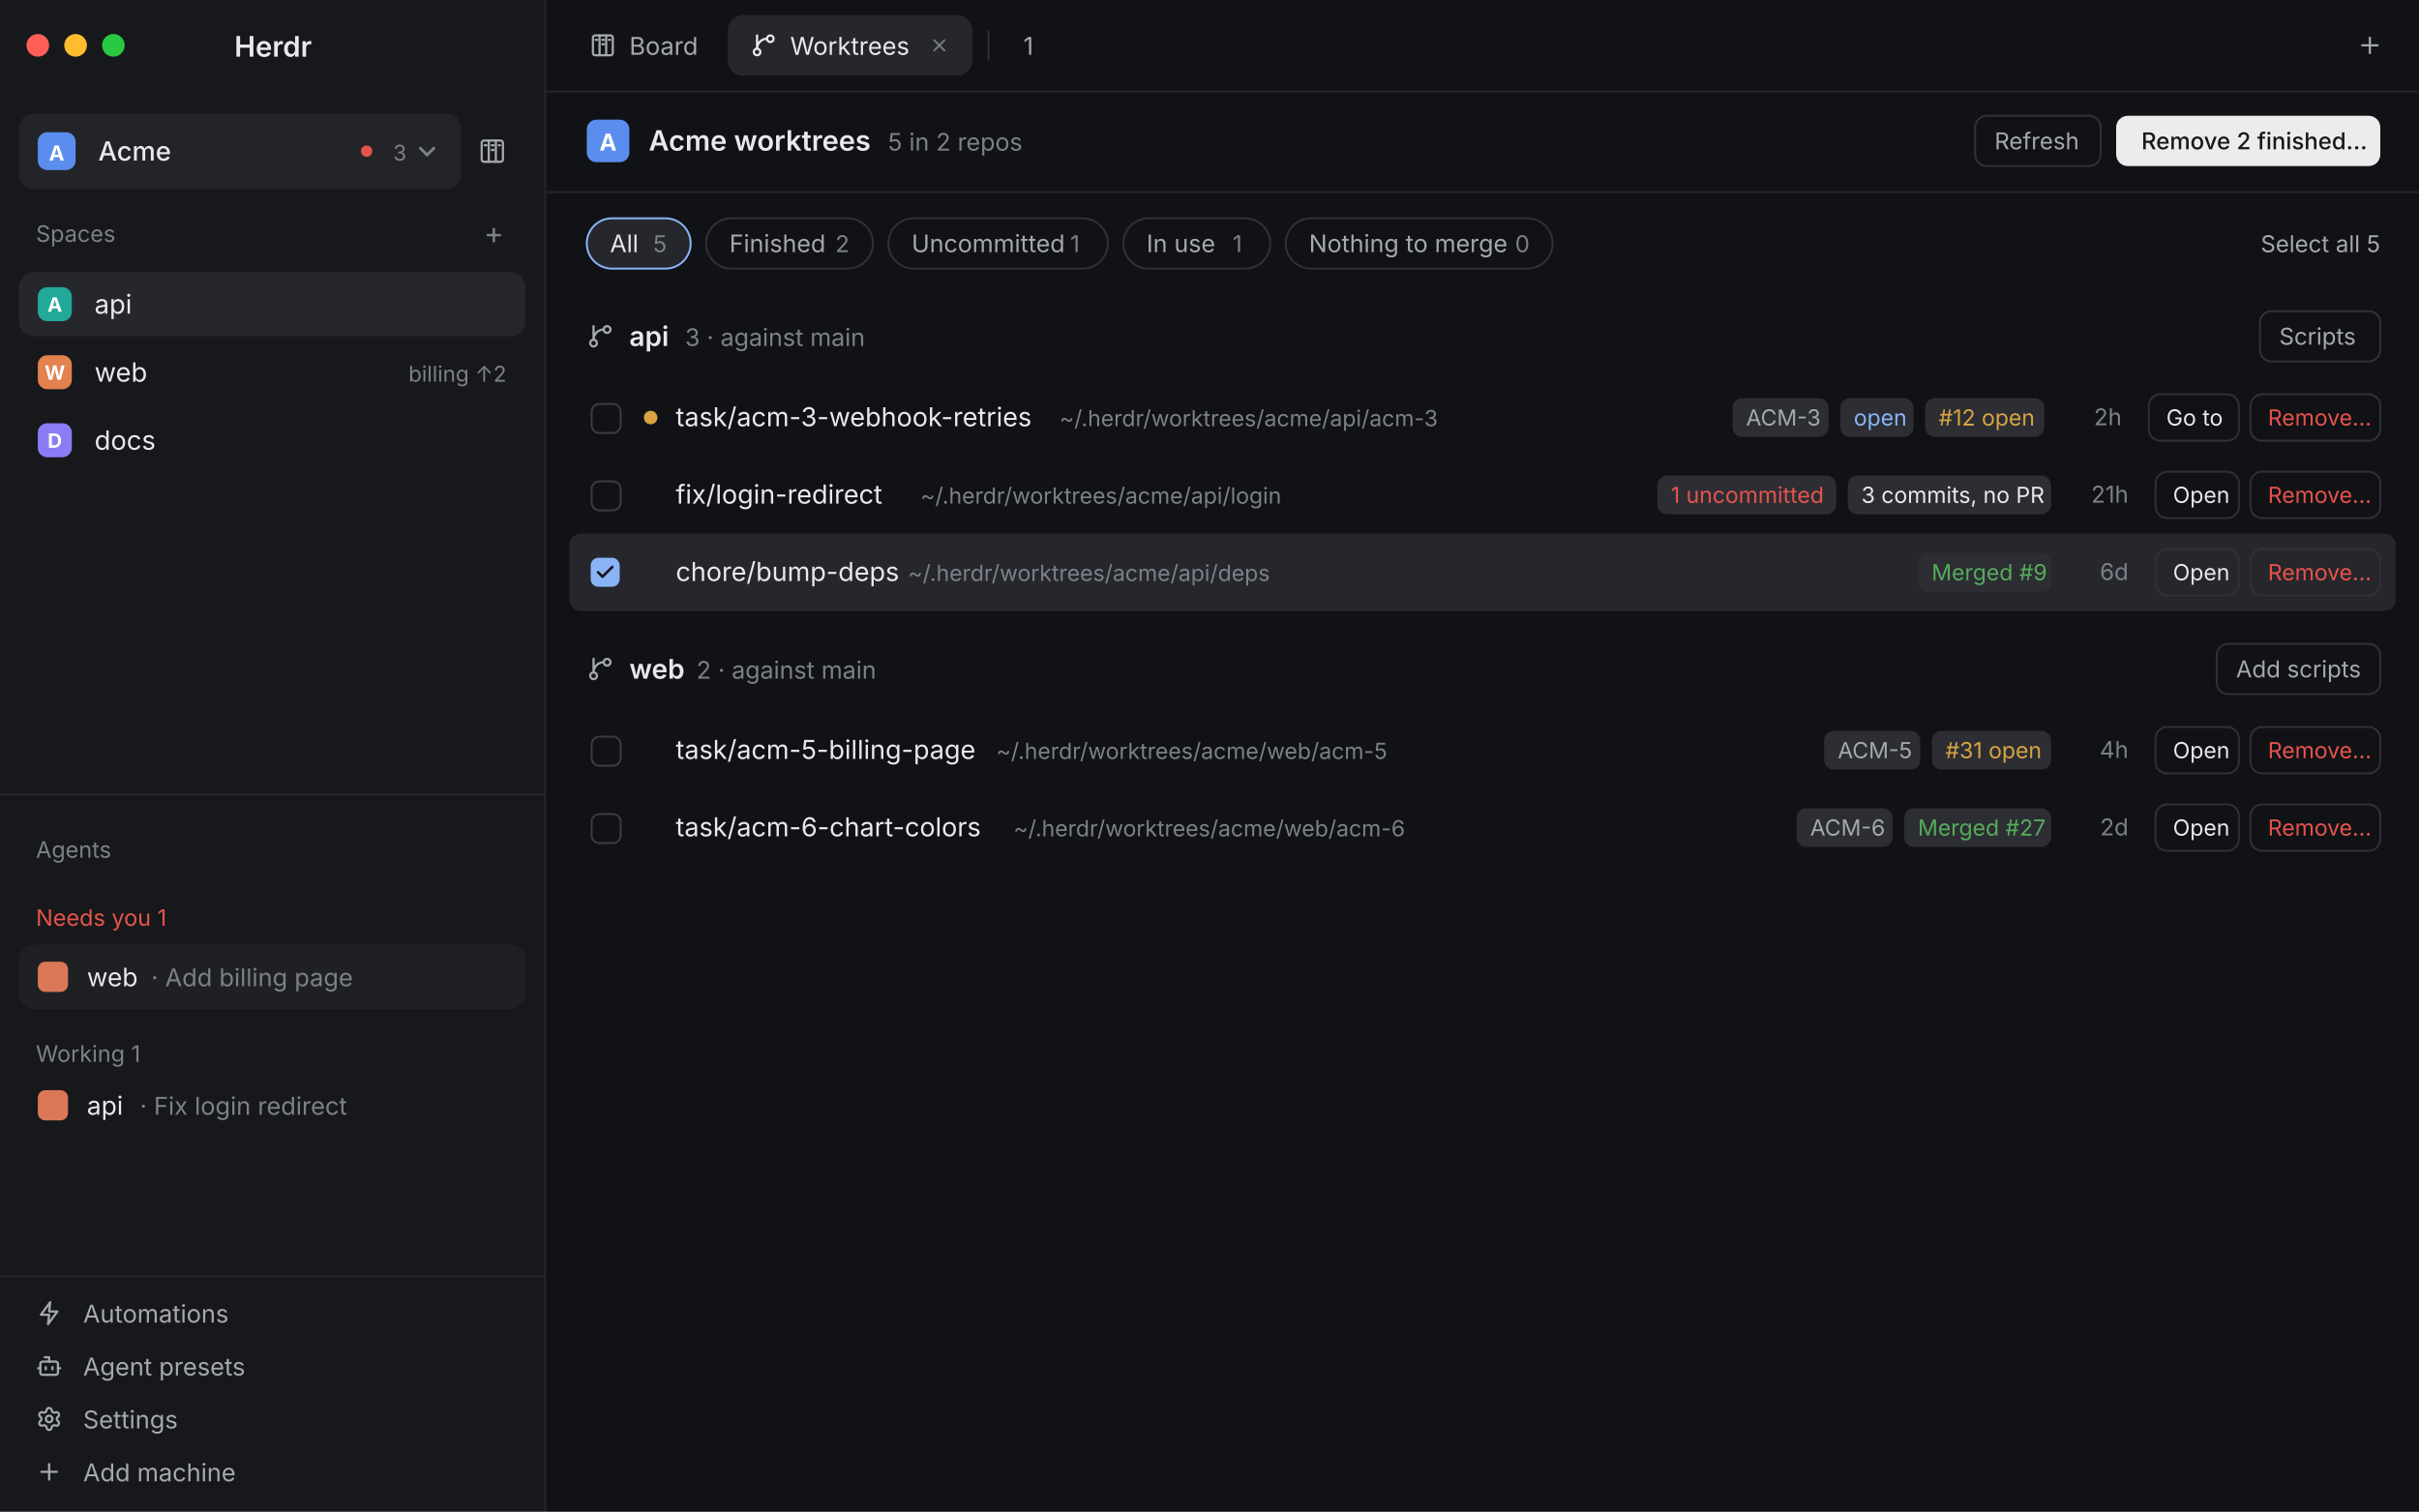
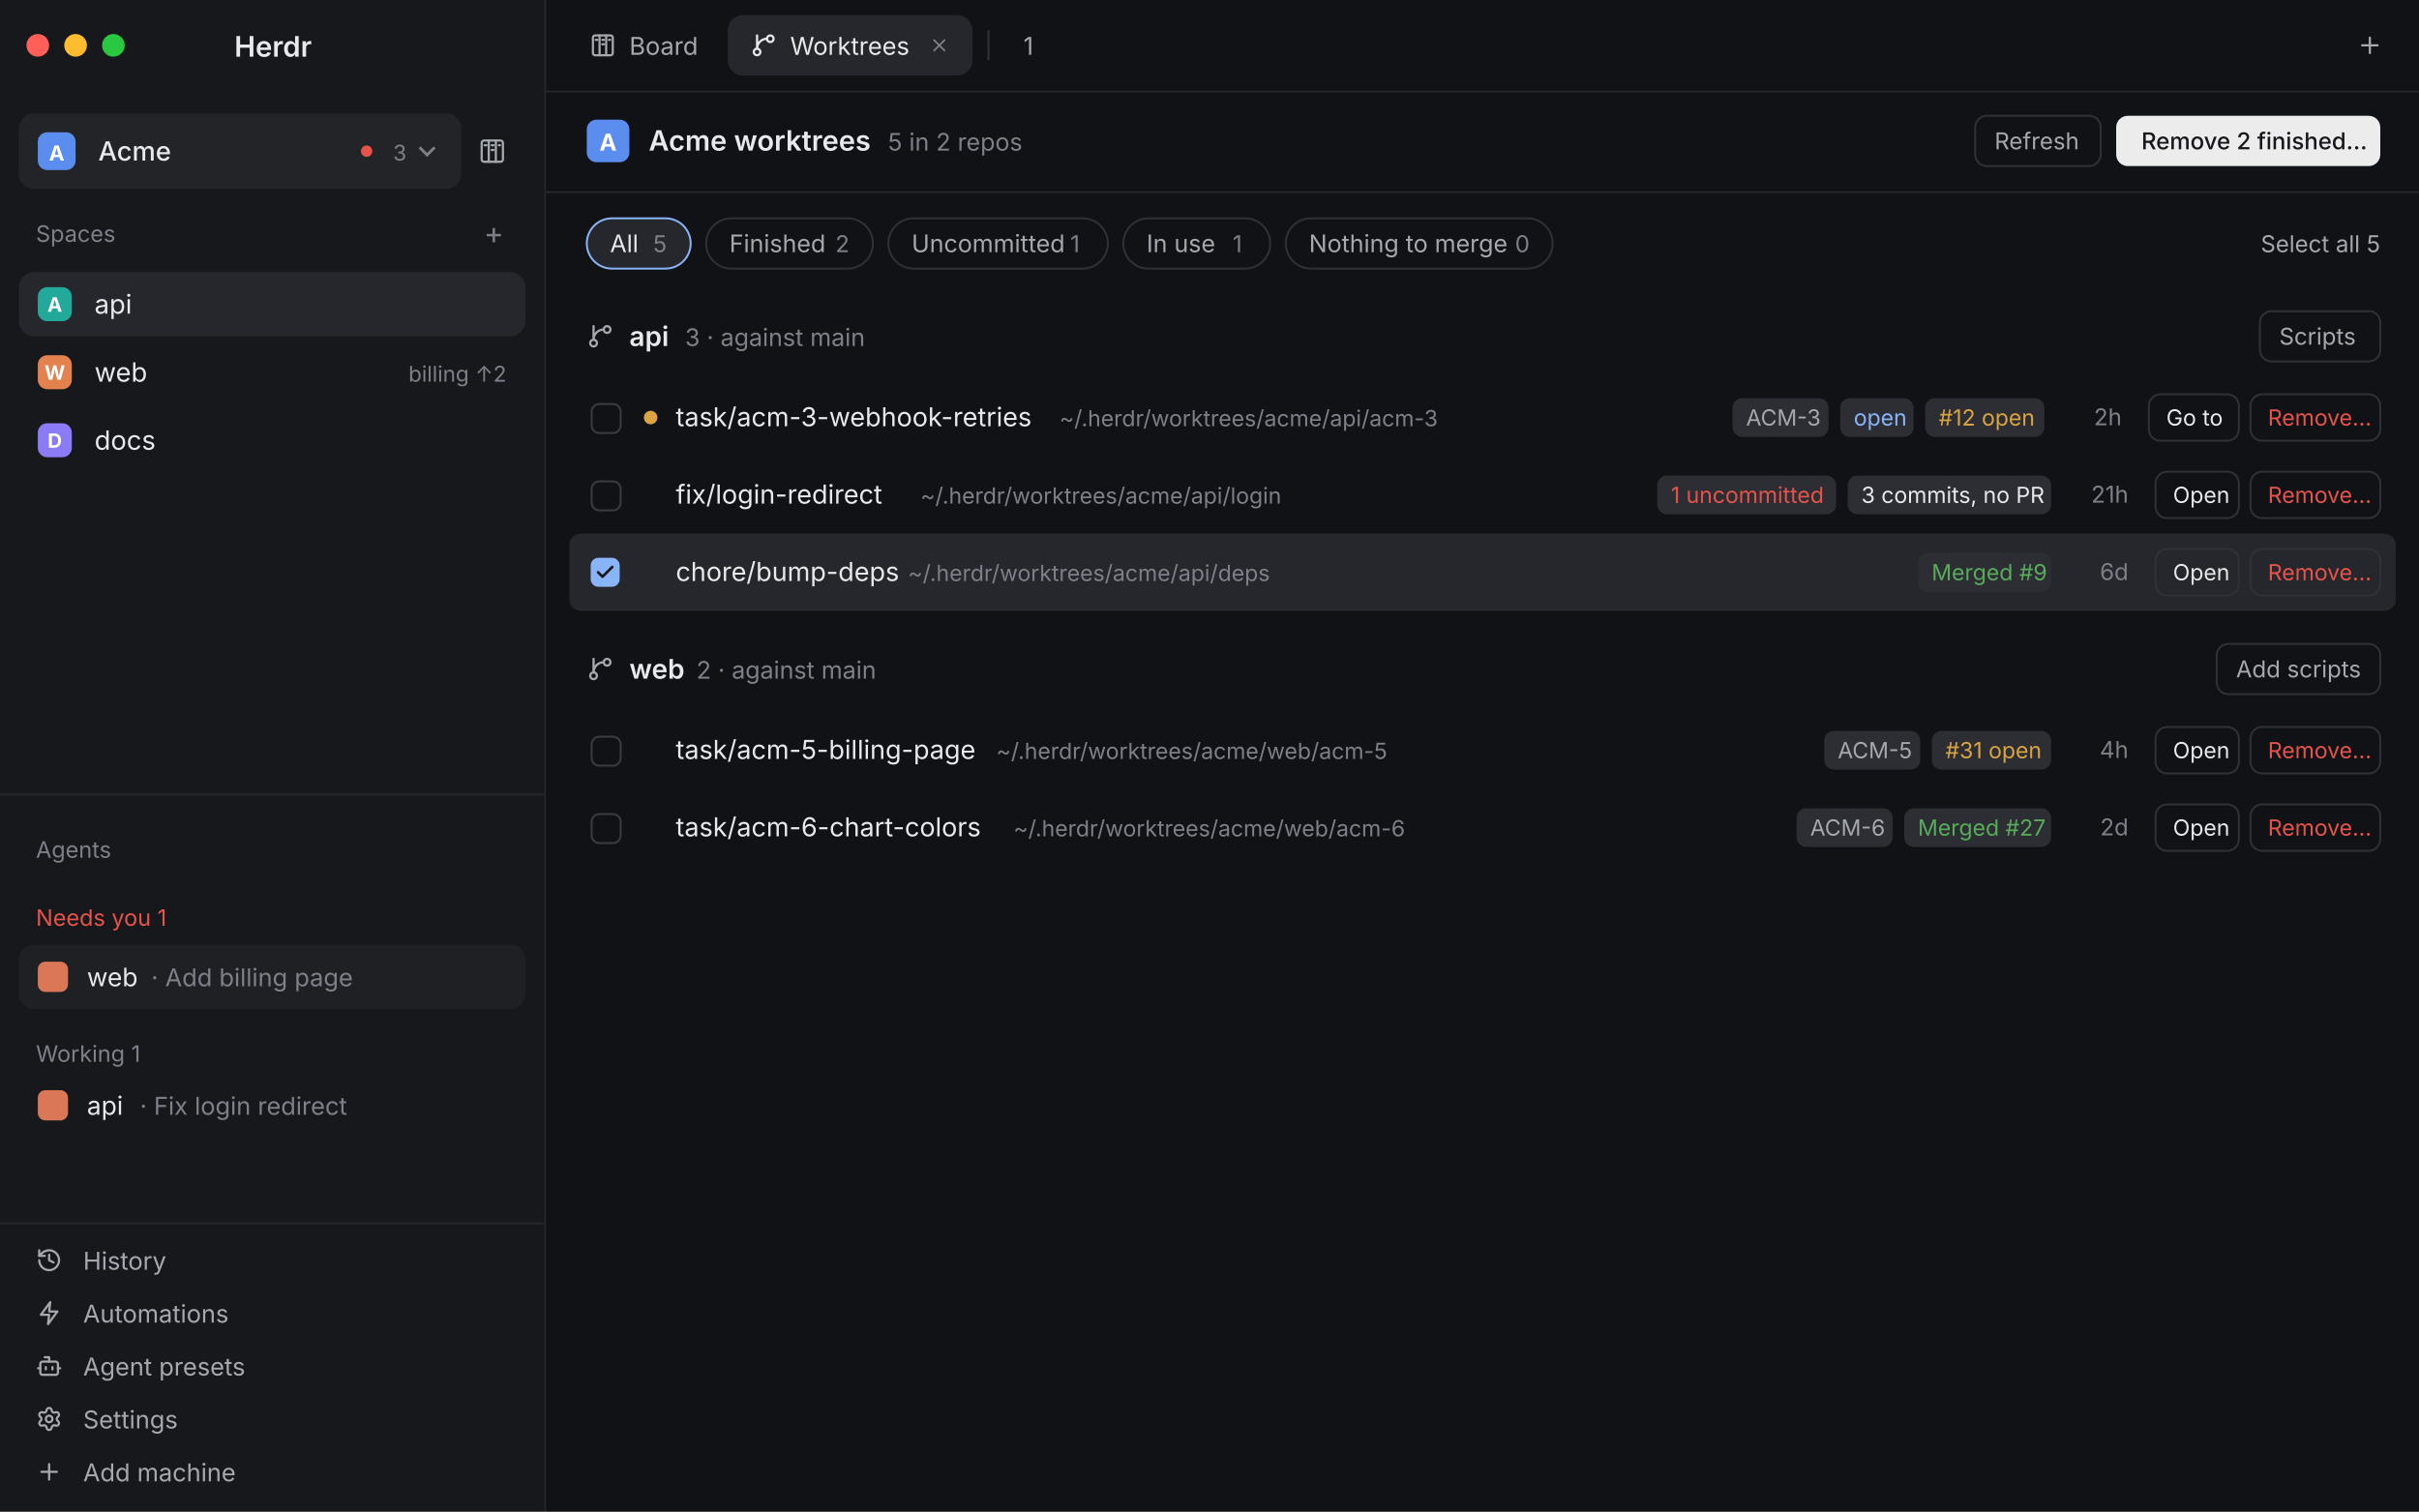
<svg xmlns="http://www.w3.org/2000/svg" width="1280" height="800" viewBox="0 0 1280 800" font-family="Geist, -apple-system, 'Helvetica Neue', sans-serif">
  <defs>
    <filter id="shadow" x="-20%" y="-20%" width="140%" height="140%">
      <feDropShadow dx="0" dy="8" stdDeviation="12" flood-color="#000" flood-opacity="0.45" />
    </filter>
    <clipPath id="pane">
      <rect x="289" y="49" width="991" height="751" />
    </clipPath>
  </defs>
  <rect x="0" y="0" width="1280" height="800" rx="0" fill="#111215" />
  <rect width="288" height="800" fill="#17181b" />
  <rect x="288" width="1" height="800" fill="#25272b" />
  <circle cx="20" cy="24" r="6" fill="#ff5f57" />
  <circle cx="40" cy="24" r="6" fill="#febc2e" />
  <circle cx="60" cy="24" r="6" fill="#28c840" />
  <text x="124" y="30" fill="#e8e9eb" font-size="15" font-weight="600">Herdr</text>
  <rect x="10" y="60" width="234" height="40" rx="8" fill="#232428" />
  <rect x="20" y="70" width="20" height="20" rx="5" fill="#5b8def" />
  <text x="30" y="85" fill="#fff" font-size="11" font-weight="700" text-anchor="middle">A</text>
  <text x="52" y="85" fill="#e8e9eb" font-size="14" font-weight="500">Acme</text>
  <circle cx="194" cy="80" r="3" fill="#e5534b" />
  <text x="208" y="85" fill="#7d8089" font-size="11.5">3</text>
  <path d="M222 78 l4 4 l4 -4" stroke="#7d8089" stroke-width="1.5" fill="none" />
  <g transform="translate(253 72.5) scale(0.625)" fill="none" stroke="#a5a8ae" stroke-width="1.87" stroke-linecap="round" stroke-linejoin="round">
    <rect x="3" y="3" width="18" height="18" rx="2" />
    <path d="M9 3v18" />
    <path d="M15 3v18" />
    <path d="M5.5 7h1.5" />
    <path d="M11.5 7h1.5" />
    <path d="M11.5 11h1.5" />
    <path d="M17.5 7h1" />
  </g>
  <text x="19" y="128" fill="#7d8089" font-size="12">Spaces</text>
  <text x="256" y="129" fill="#7d8089" font-size="16">+</text>
  <rect x="10" y="144" width="268" height="34" rx="8" fill="#26272c" />
  <rect x="20" y="152" width="18" height="18" rx="5" fill="#22a99a" />
  <text x="29" y="165" fill="#fff" font-size="10.5" font-weight="700" text-anchor="middle">A</text>
  <text x="50" y="166" fill="#e8e9eb" font-size="14">api</text>
  <rect x="20" y="188" width="18" height="18" rx="5" fill="#e3814f" />
  <text x="29" y="201" fill="#fff" font-size="10.5" font-weight="700" text-anchor="middle">W</text>
  <text x="50" y="202" fill="#e8e9eb" font-size="14">web</text>
  <text x="268" y="202" fill="#7d8089" font-size="11.5" text-anchor="end">billing ↑2</text>
  <rect x="20" y="224" width="18" height="18" rx="5" fill="#8b7cf6" />
  <text x="29" y="237" fill="#fff" font-size="10.5" font-weight="700" text-anchor="middle">D</text>
  <text x="50" y="238" fill="#e8e9eb" font-size="14">docs</text>
  <rect y="420" width="288" height="1" fill="#25272b" />
  <text x="19" y="454" fill="#7d8089" font-size="12">Agents</text>
  <text x="19" y="490" fill="#e5534b" font-size="12">Needs you 1</text>
  <rect x="10" y="500" width="268" height="34" rx="8" fill="#1f2024" />
  <rect x="20" y="509" width="16" height="16" rx="4" fill="#d97757" />
  <text x="46" y="522" fill="#e8e9eb" font-size="13.5">web</text>
  <text x="80" y="522" fill="#7d8089" font-size="13">· Add billing page</text>
  <text x="19" y="562" fill="#7d8089" font-size="12">Working 1</text>
  <rect x="20" y="577" width="16" height="16" rx="4" fill="#d97757" />
  <text x="46" y="590" fill="#e8e9eb" font-size="13.5">api</text>
  <text x="74" y="590" fill="#7d8089" font-size="13">· Fix login redirect</text>
-   <rect y="675" width="288" height="1" fill="#25272b" />
+   <rect y="647" width="288" height="1" fill="#25272b" />
+   <g transform="translate(19 660) scale(0.5833)" fill="none" stroke="#a5a8ae" stroke-width="2.00" stroke-linecap="round" stroke-linejoin="round">
+     <path d="M3 12a9 9 0 1 0 9-9 9.75 9.75 0 0 0-6.74 2.74L3 8" />
+     <path d="M3 3v5h5" />
+     <path d="M12 7v5l4 2" />
+   </g>
+   <text x="44" y="672" fill="#a5a8ae" font-size="13">History</text>
  <g transform="translate(19 688) scale(0.5833)" fill="none" stroke="#a5a8ae" stroke-width="2.00" stroke-linecap="round" stroke-linejoin="round">
    <path d="M13 2 4.5 13.5H12L11 22l8.5-11.5H12z" />
  </g>
  <text x="44" y="700" fill="#a5a8ae" font-size="13">Automations</text>
  <g transform="translate(19 716) scale(0.5833)" fill="none" stroke="#a5a8ae" stroke-width="2.00" stroke-linecap="round" stroke-linejoin="round">
    <path d="M12 8V4H8" />
    <rect width="16" height="12" x="4" y="8" rx="2" />
    <path d="M2 14h2" />
    <path d="M20 14h2" />
    <path d="M15 13v2" />
    <path d="M9 13v2" />
  </g>
  <text x="44" y="728" fill="#a5a8ae" font-size="13">Agent presets</text>
  <g transform="translate(19 744) scale(0.5833)" fill="none" stroke="#a5a8ae" stroke-width="2.00" stroke-linecap="round" stroke-linejoin="round">
    <path d="M9.671 4.136a2.34 2.34 0 0 1 4.659 0 2.34 2.34 0 0 0 3.319 1.915 2.34 2.34 0 0 1 2.33 4.033 2.34 2.34 0 0 0 0 3.831 2.34 2.34 0 0 1-2.33 4.033 2.34 2.34 0 0 0-3.319 1.915 2.34 2.34 0 0 1-4.659 0 2.34 2.34 0 0 0-3.32-1.915 2.34 2.34 0 0 1-2.33-4.033 2.34 2.34 0 0 0 0-3.831A2.34 2.34 0 0 1 6.35 6.051a2.34 2.34 0 0 0 3.319-1.915" />
    <circle cx="12" cy="12" r="3" />
  </g>
  <text x="44" y="756" fill="#a5a8ae" font-size="13">Settings</text>
  <g transform="translate(19 772) scale(0.5833)" fill="none" stroke="#a5a8ae" stroke-width="2.00" stroke-linecap="round" stroke-linejoin="round">
    <path d="M5 12h14" />
    <path d="M12 5v14" />
  </g>
  <text x="44" y="784" fill="#a5a8ae" font-size="13">Add machine</text>
  <g transform="translate(312 17) scale(0.5833)" fill="none" stroke="#a5a8ae" stroke-width="2" stroke-linecap="round" stroke-linejoin="round">
    <rect x="3" y="3" width="18" height="18" rx="2" />
    <path d="M9 3v18" />
    <path d="M15 3v18" />
    <path d="M5.5 7h1.5" />
    <path d="M11.5 7h1.5" />
    <path d="M11.5 11h1.5" />
    <path d="M17.5 7h1" />
  </g>
  <text x="333" y="29" fill="#a5a8ae" font-size="13">Board</text>
  <rect x="385.1" y="8" width="129.44" height="32" rx="8" fill="#26272c" />
  <g transform="translate(397.1 17) scale(0.5833)" fill="none" stroke="#e8e9eb" stroke-width="2" stroke-linecap="round" stroke-linejoin="round">
    <path d="M15 6a9 9 0 0 0-9 9V3" />
    <circle cx="18" cy="6" r="3" />
    <circle cx="6" cy="18" r="3" />
  </g>
  <text x="418.1" y="29" fill="#e8e9eb" font-size="13">Worktrees</text>
  <g transform="translate(491.54 18.5) scale(0.4583)" fill="none" stroke="#7d8089" stroke-width="2" stroke-linecap="round" stroke-linejoin="round">
    <path d="M18 6 6 18" />
    <path d="m6 6 12 12" />
  </g>
  <rect x="522.54" y="16" width="1" height="16" fill="#2f3137" />
  <text x="541.54" y="29" fill="#a5a8ae" font-size="13">1</text>
  <g transform="translate(1247 17) scale(0.5833)" fill="none" stroke="#a5a8ae" stroke-width="2" stroke-linecap="round" stroke-linejoin="round">
    <path d="M5 12h14" />
    <path d="M12 5v14" />
  </g>
  <rect x="289" y="48" width="991" height="1" fill="#25272b" />
  <rect x="289" y="49" width="991" height="751" fill="#111215" />
  <g clip-path="url(#pane)">
    <g transform="translate(289 49) scale(1.02376) translate(-301 -92)">
      <rect x="322" y="106" width="22" height="22" rx="5" fill="#5b8def" />
      <text x="333" y="122" fill="#fff" font-size="12" font-weight="700" text-anchor="middle">A</text>
      <text x="354" y="122" fill="#e8e9eb" font-size="14.5" font-weight="600">Acme worktrees</text>
      <text x="477.62" y="122" fill="#7d8089" font-size="12.5">5 in 2 repos</text>
      <rect x="301" y="143" width="968" height="1" rx="0" fill="#25272b" />
      <rect x="1112.48" y="104" width="136.52" height="26" rx="6" fill="#ececed" />
      <text x="1125.48" y="121.32" fill="#17181b" font-size="12" font-weight="500">Remove 2 finished…</text>
      <rect x="1039.6" y="104" width="64.88" height="26" rx="6" fill="none" stroke="#2f3137" />
      <text x="1049.6" y="121.32" fill="#a5a8ae" font-size="12">Refresh</text>
      <rect x="322" y="157" width="53.69" height="26" rx="13" fill="#26272c" stroke="#8ab4f8" />
      <text x="334" y="174.5" fill="#e8e9eb" font-size="12.5">All</text>
      <text x="356.25" y="174.5" fill="#7d8089" font-size="12">5</text>
      <rect x="383.69" y="157" width="86.19" height="26" rx="13" fill="none" stroke="#2f3137" />
      <text x="395.69" y="174.5" fill="#a5a8ae" font-size="12.5">Finished</text>
      <text x="450.44" y="174.5" fill="#7d8089" font-size="12">2</text>
      <rect x="477.88" y="157" width="113.44" height="26" rx="13" fill="none" stroke="#2f3137" />
      <text x="489.88" y="174.5" fill="#a5a8ae" font-size="12.5">Uncommitted</text>
      <text x="571.88" y="174.5" fill="#7d8089" font-size="12">1</text>
      <rect x="599.32" y="157" width="75.94" height="26" rx="13" fill="none" stroke="#2f3137" />
      <text x="611.32" y="174.5" fill="#a5a8ae" font-size="12.5">In use</text>
      <text x="655.82" y="174.5" fill="#7d8089" font-size="12">1</text>
      <rect x="683.26" y="157" width="137.94" height="26" rx="13" fill="none" stroke="#2f3137" />
      <text x="695.26" y="174.5" fill="#a5a8ae" font-size="12.5">Nothing to merge</text>
      <text x="801.76" y="174.5" fill="#7d8089" font-size="12">0</text>
      <text x="1249" y="174.5" fill="#a5a8ae" font-size="12" text-anchor="end">Select all 5</text>
      <g transform="translate(322 211) scale(0.5833)" fill="none" stroke="#a5a8ae" stroke-width="2" stroke-linecap="round" stroke-linejoin="round">
        <path d="M15 6a9 9 0 0 0-9 9V3" />
        <circle cx="18" cy="6" r="3" />
        <circle cx="6" cy="18" r="3" />
      </g>
      <text x="344" y="223" fill="#e8e9eb" font-size="14" font-weight="600">api</text>
      <text x="372.76" y="223" fill="#7d8089" font-size="12.5">3 · against main</text>
      <rect x="1186.76" y="205" width="62.24" height="26" rx="6" fill="none" stroke="#2f3137" />
      <text x="1196.76" y="222.32" fill="#a5a8ae" font-size="12">Scripts</text>
      <rect x="324.5" y="253" width="15" height="15" rx="4" fill="none" stroke="#3a3c42" />
      <circle cx="355" cy="260" r="3.5" fill="#d9a441" />
      <text x="368" y="264.5" fill="#e8e9eb" font-size="13.5">task/acm-3-webhook-retries</text>
      <text x="566.3" y="264.5" fill="#7d8089" font-size="11.5">~/.herdr/worktrees/acme/api/acm-3</text>
      <rect x="1181.89" y="248" width="67.105" height="24" rx="6" fill="none" stroke="#2f3137" />
      <text x="1190.89" y="264.14" fill="#e5534b" font-size="11.5">Remove…</text>
      <rect x="1129.38" y="248" width="46.52" height="24" rx="6" fill="none" stroke="#2f3137" />
      <text x="1138.38" y="264.14" fill="#e8e9eb" font-size="11.5">Go to</text>
      <text x="1115.38" y="264" fill="#7d8089" font-size="12" text-anchor="end">2h</text>
      <rect x="1013.76" y="250" width="61.61" height="20" rx="5" fill="#2c2e34" />
      <text x="1020.76" y="264.14" fill="#d9a441" font-size="11.5">#12 open</text>
      <rect x="969.845" y="250" width="37.92" height="20" rx="5" fill="#2c2e34" />
      <text x="976.845" y="264.14" fill="#8ab4f8" font-size="11.5">open</text>
      <rect x="914.195" y="250" width="49.65" height="20" rx="5" fill="#2c2e34" />
      <text x="921.195" y="264.14" fill="#a5a8ae" font-size="11.5">ACM-3</text>
      <rect x="324.5" y="293" width="15" height="15" rx="4" fill="none" stroke="#3a3c42" />
      <text x="368" y="304.5" fill="#e8e9eb" font-size="13.5">fix/login-redirect</text>
      <text x="494.48" y="304.5" fill="#7d8089" font-size="11.5">~/.herdr/worktrees/acme/api/login</text>
      <rect x="1181.89" y="288" width="67.105" height="24" rx="6" fill="none" stroke="#2f3137" />
      <text x="1190.89" y="304.14" fill="#e5534b" font-size="11.5">Remove…</text>
      <rect x="1132.83" y="288" width="43.07" height="24" rx="6" fill="none" stroke="#2f3137" />
      <text x="1141.83" y="304.14" fill="#e8e9eb" font-size="11.5">Open</text>
      <text x="1118.83" y="304" fill="#7d8089" font-size="12" text-anchor="end">21h</text>
      <rect x="973.745" y="290" width="105.08" height="20" rx="5" fill="#2c2e34" />
      <text x="980.745" y="304.14" fill="#e8e9eb" font-size="11.5">3 commits, no PR</text>
      <rect x="875.315" y="290" width="92.43" height="20" rx="5" fill="#2c2e34" />
      <text x="882.315" y="304.14" fill="#e5534b" font-size="11.5">1 uncommitted</text>
      <rect x="313" y="320" width="944" height="40" rx="6" fill="#26272c" />
      <rect x="324" y="332.5" width="15" height="15" rx="4" fill="#8ab4f8" />
      <g transform="translate(326 334.5) scale(0.4583)" fill="none" stroke="#17181b" stroke-width="3" stroke-linecap="round" stroke-linejoin="round">
        <path d="M20 6 9 17l-5-5" />
      </g>
      <text x="368" y="344.5" fill="#e8e9eb" font-size="13.5">chore/bump-deps</text>
      <text x="488" y="344.5" fill="#7d8089" font-size="11.5">~/.herdr/worktrees/acme/api/deps</text>
      <rect x="1181.89" y="328" width="67.105" height="24" rx="6" fill="none" stroke="#2f3137" />
      <text x="1190.89" y="344.14" fill="#e5534b" font-size="11.5">Remove…</text>
      <rect x="1132.83" y="328" width="43.07" height="24" rx="6" fill="none" stroke="#2f3137" />
      <text x="1141.83" y="344.14" fill="#e8e9eb" font-size="11.5">Open</text>
      <text x="1118.83" y="344" fill="#7d8089" font-size="12" text-anchor="end">6d</text>
      <rect x="1010.09" y="330" width="68.74" height="20" rx="5" fill="#2c2e34" />
      <text x="1017.09" y="344.14" fill="#57ab5a" font-size="11.5">Merged #9</text>
      <g transform="translate(322 383) scale(0.5833)" fill="none" stroke="#a5a8ae" stroke-width="2" stroke-linecap="round" stroke-linejoin="round">
        <path d="M15 6a9 9 0 0 0-9 9V3" />
        <circle cx="18" cy="6" r="3" />
        <circle cx="6" cy="18" r="3" />
      </g>
      <text x="344" y="395" fill="#e8e9eb" font-size="14" font-weight="600">web</text>
      <text x="378.64" y="395" fill="#7d8089" font-size="12.5">2 · against main</text>
      <rect x="1164.44" y="377" width="84.56" height="26" rx="6" fill="none" stroke="#2f3137" />
      <text x="1174.44" y="394.32" fill="#a5a8ae" font-size="12">Add scripts</text>
      <rect x="324.5" y="425" width="15" height="15" rx="4" fill="none" stroke="#3a3c42" />
      <text x="368" y="436.5" fill="#e8e9eb" font-size="13.5">task/acm-5-billing-page</text>
      <text x="533.63" y="436.5" fill="#7d8089" font-size="11.5">~/.herdr/worktrees/acme/web/acm-5</text>
      <rect x="1181.89" y="420" width="67.105" height="24" rx="6" fill="none" stroke="#2f3137" />
      <text x="1190.89" y="436.14" fill="#e5534b" font-size="11.5">Remove…</text>
      <rect x="1132.83" y="420" width="43.07" height="24" rx="6" fill="none" stroke="#2f3137" />
      <text x="1141.83" y="436.14" fill="#e8e9eb" font-size="11.5">Open</text>
      <text x="1118.83" y="436" fill="#7d8089" font-size="12" text-anchor="end">4h</text>
      <rect x="1017.22" y="422" width="61.61" height="20" rx="5" fill="#2c2e34" />
      <text x="1024.22" y="436.14" fill="#d9a441" font-size="11.5">#31 open</text>
      <rect x="961.565" y="422" width="49.65" height="20" rx="5" fill="#2c2e34" />
      <text x="968.565" y="436.14" fill="#a5a8ae" font-size="11.5">ACM-5</text>
      <rect x="324.5" y="465" width="15" height="15" rx="4" fill="none" stroke="#3a3c42" />
      <text x="368" y="476.5" fill="#e8e9eb" font-size="13.5">task/acm-6-chart-colors</text>
      <text x="542.54" y="476.5" fill="#7d8089" font-size="11.5">~/.herdr/worktrees/acme/web/acm-6</text>
      <rect x="1181.89" y="460" width="67.105" height="24" rx="6" fill="none" stroke="#2f3137" />
      <text x="1190.89" y="476.14" fill="#e5534b" font-size="11.5">Remove…</text>
      <rect x="1132.83" y="460" width="43.07" height="24" rx="6" fill="none" stroke="#2f3137" />
      <text x="1141.83" y="476.14" fill="#e8e9eb" font-size="11.5">Open</text>
      <text x="1118.83" y="476" fill="#7d8089" font-size="12" text-anchor="end">2d</text>
      <rect x="1002.96" y="462" width="75.87" height="20" rx="5" fill="#2c2e34" />
      <text x="1009.96" y="476.14" fill="#57ab5a" font-size="11.5">Merged #27</text>
      <rect x="947.305" y="462" width="49.65" height="20" rx="5" fill="#2c2e34" />
      <text x="954.305" y="476.14" fill="#a5a8ae" font-size="11.5">ACM-6</text>
    </g>
  </g>
</svg>
